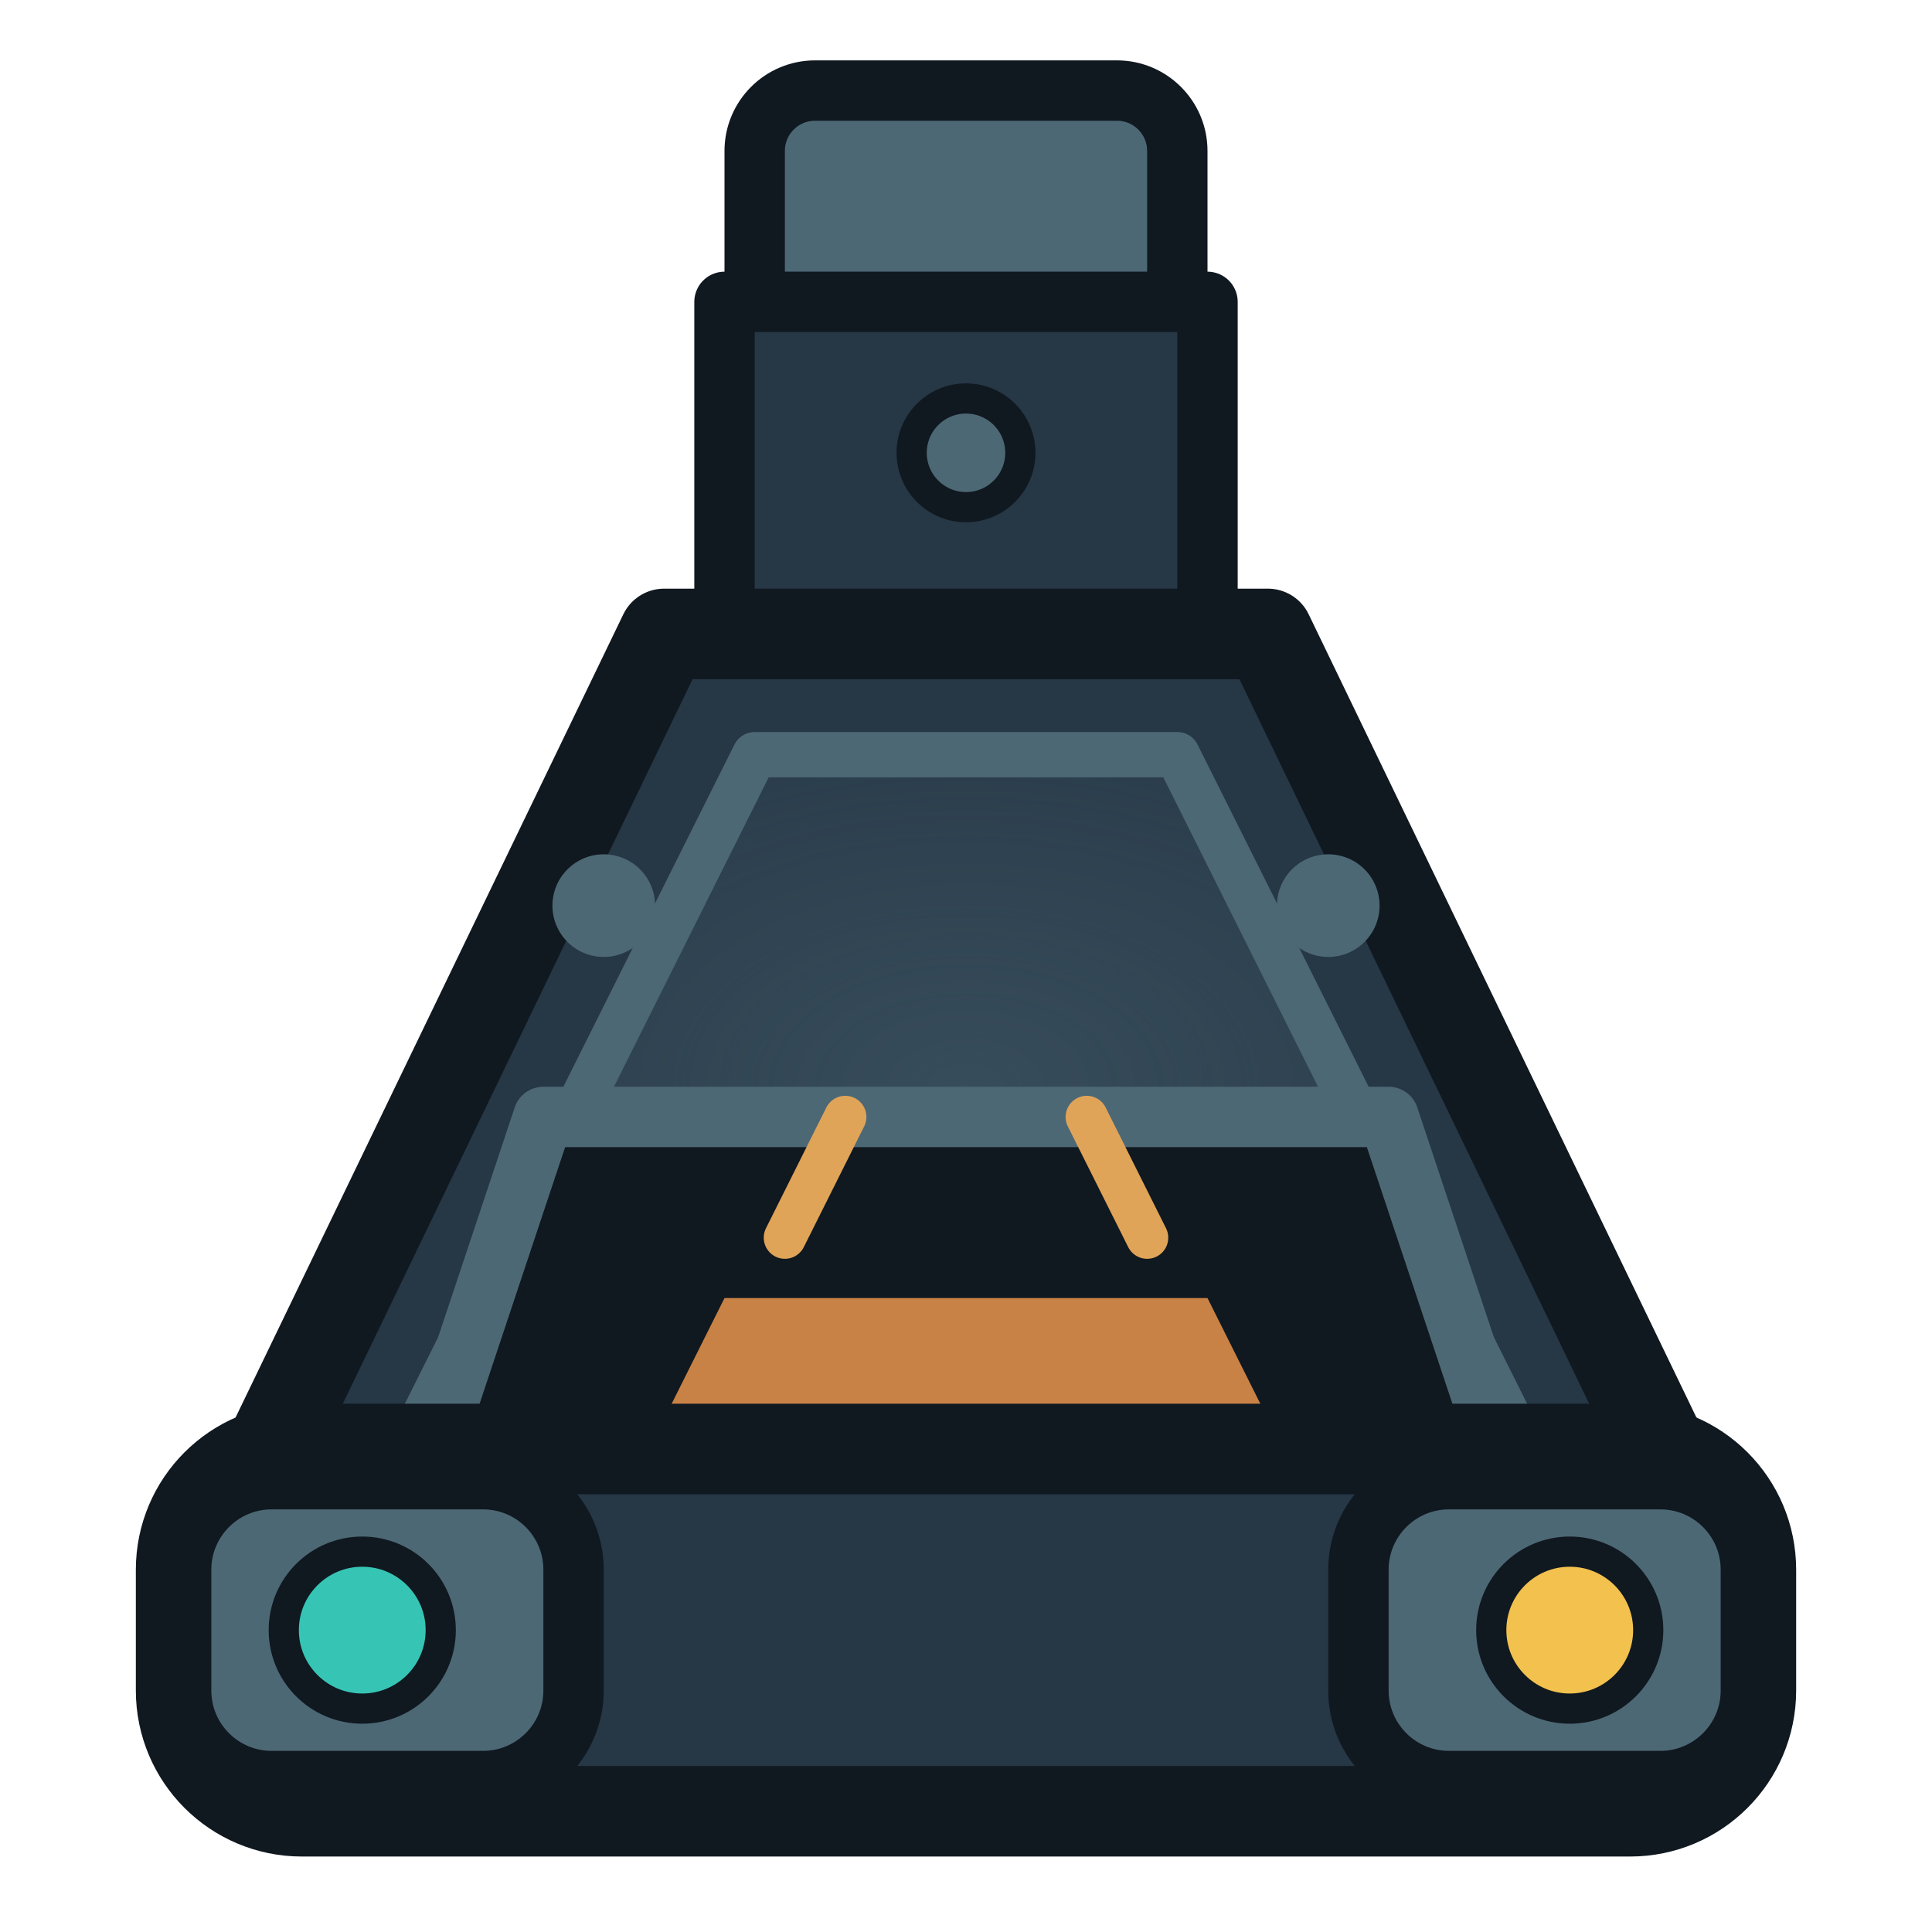
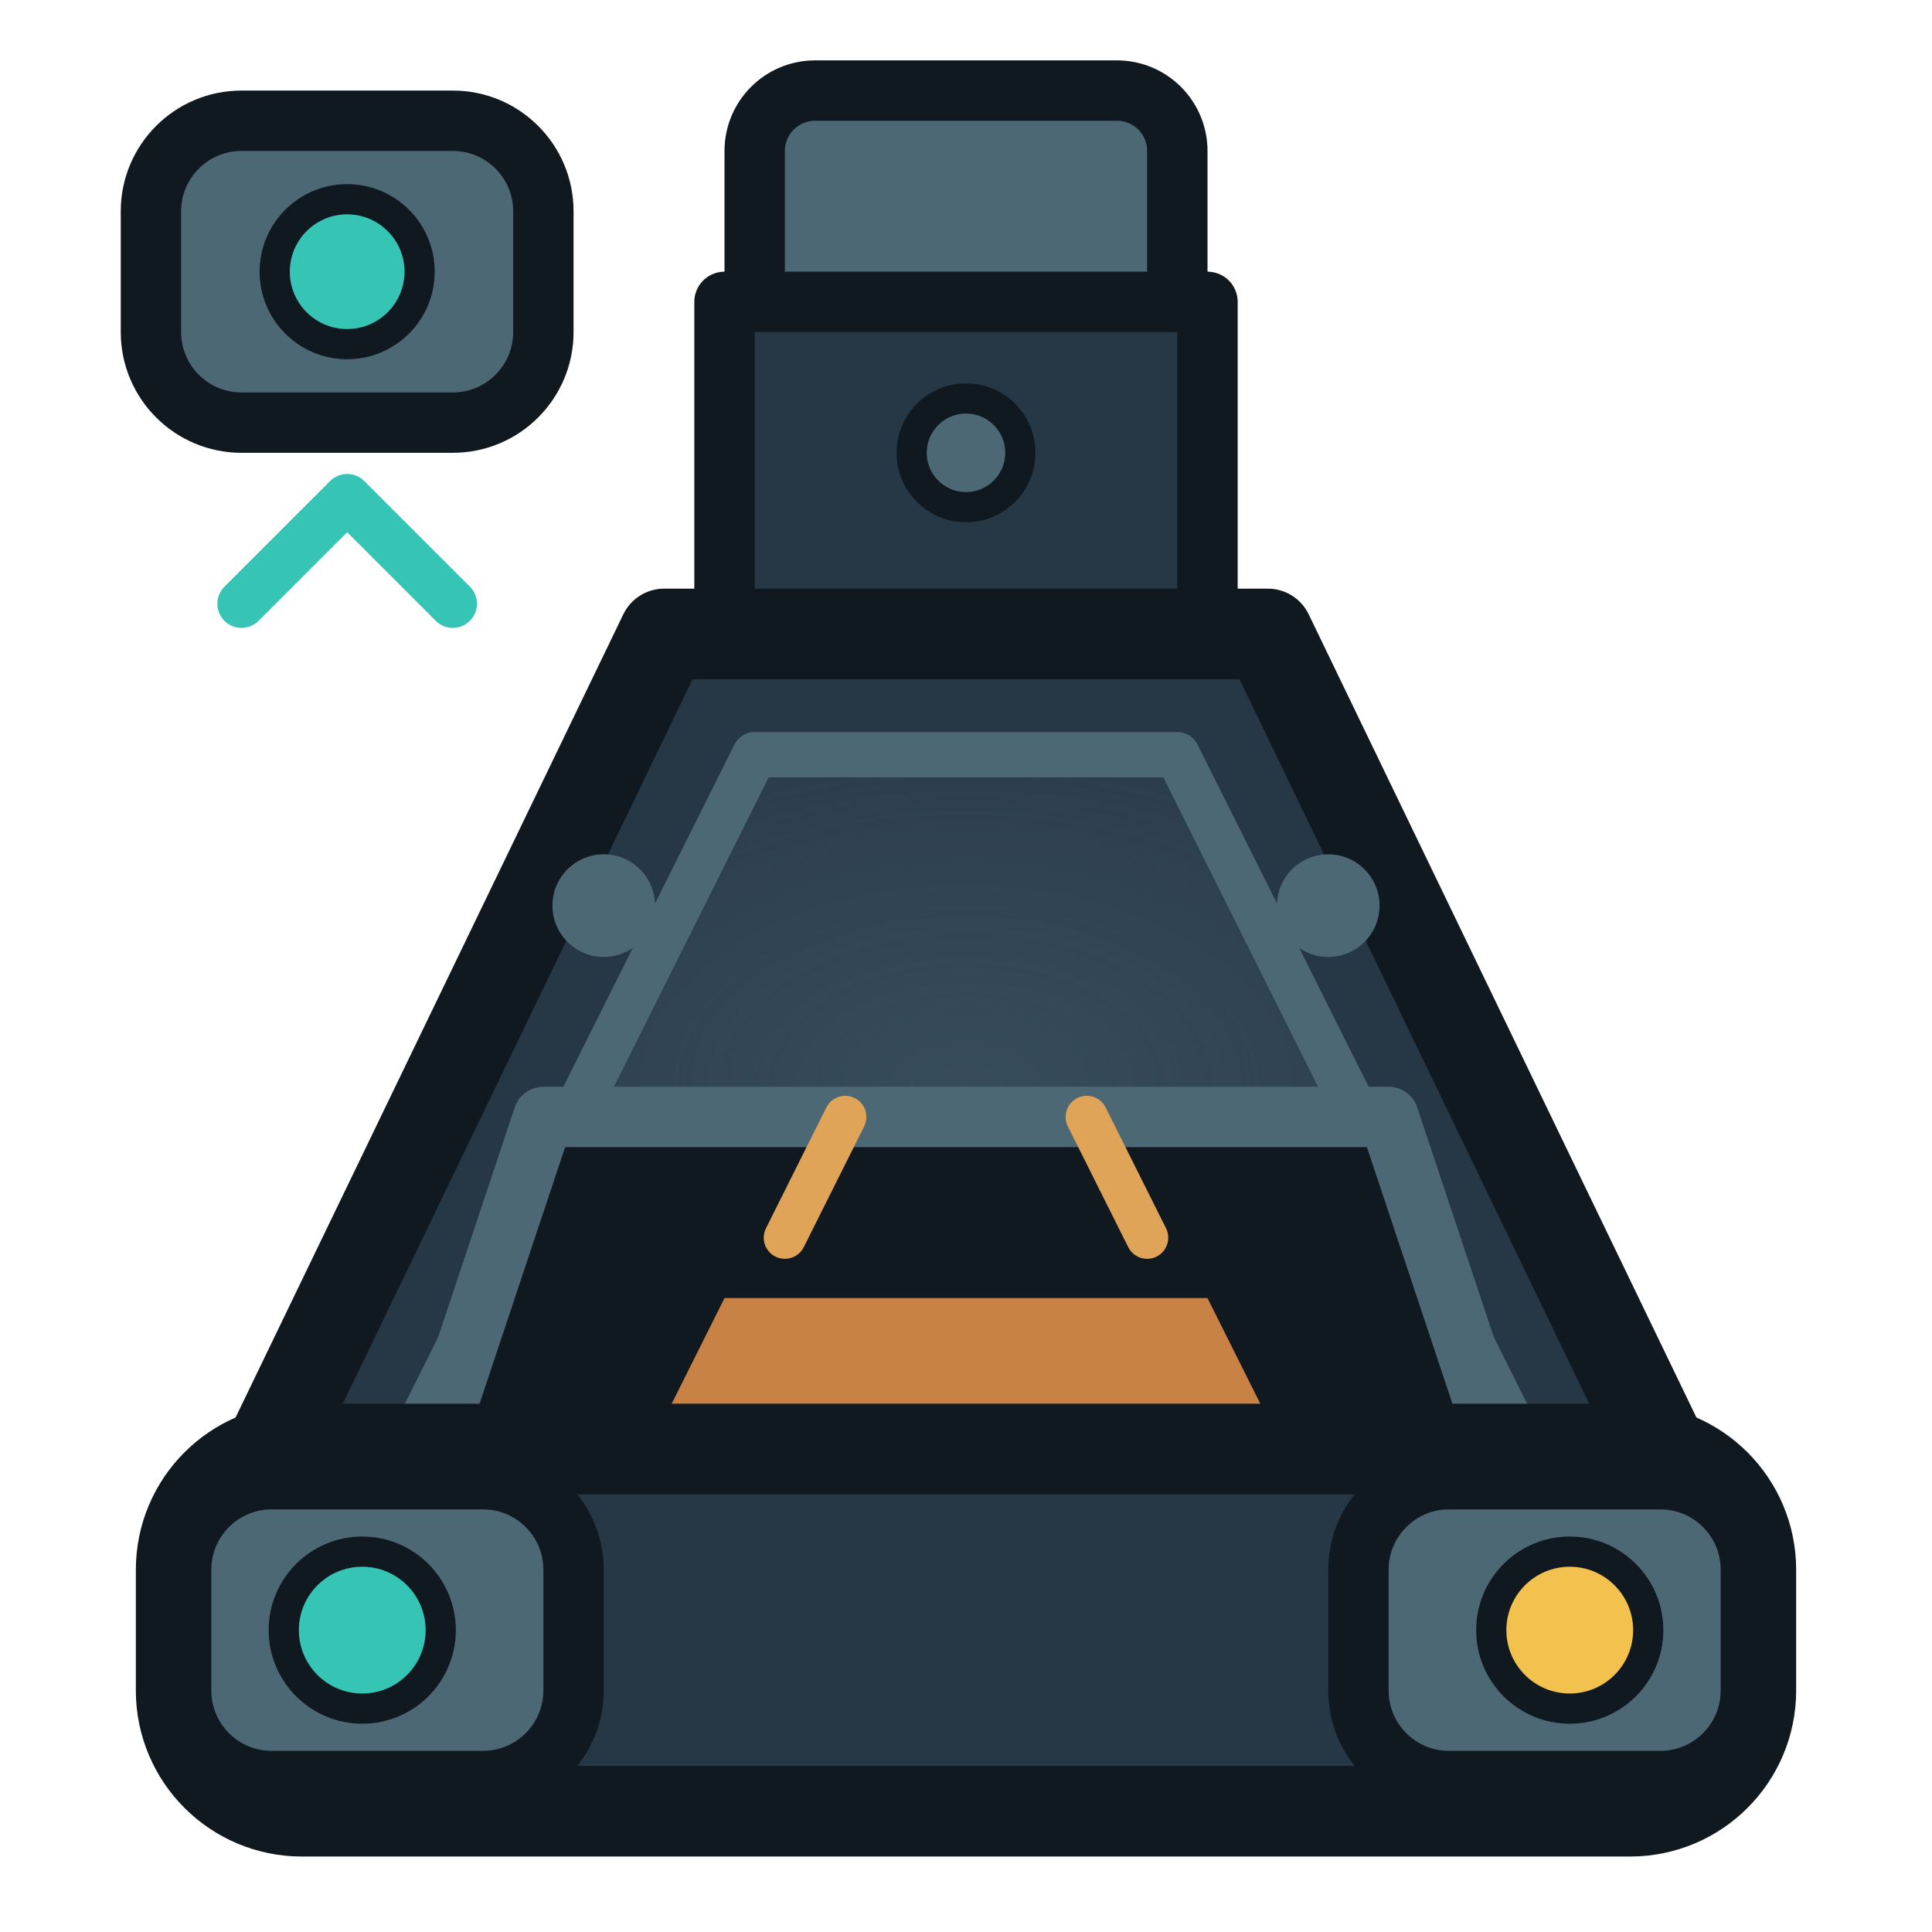
<svg xmlns="http://www.w3.org/2000/svg" width="64" height="64" viewBox="0 0 64 64">
  <defs>
    <radialGradient id="smelter-idle-light" cx="50%" cy="50%" r="72%">
      <stop offset="0" stop-color="#4d6875" stop-opacity="0.44" />
      <stop offset="1" stop-color="#4d6875" stop-opacity="0" />
    </radialGradient>
  </defs>
  <rect x="25" y="3" width="14" height="8" rx="2" fill="#4d6875" stroke="#101820" stroke-width="2" />
  <path d="M24 10H40V23H24Z" fill="#263746" stroke="#101820" stroke-width="2" stroke-linejoin="round" />
  <circle cx="32" cy="15" r="1.8" fill="#4d6875" stroke="#101820" stroke-width="1" />
  <path d="M22 21H42L56 50H8Z" fill="#263746" stroke="#101820" stroke-width="3" stroke-linejoin="round" />
  <path d="M25 25H39L50 47H14Z" fill="url(#smelter-idle-light)" stroke="#4d6875" stroke-width="1.5" stroke-linejoin="round" />
  <circle cx="20" cy="30" r="1.7" fill="#4d6875" />
  <circle cx="44" cy="30" r="1.7" fill="#4d6875" />
  <path d="M18 37H46L50 49H14Z" fill="#101820" stroke="#4d6875" stroke-width="2" stroke-linejoin="round" />
  <path d="M24 43H40L42 47H22Z" fill="#c98245" />
  <path d="M26 41L28 37M38 41L36 37" fill="none" stroke="#e0a458" stroke-width="1.4" stroke-linecap="round" />
+   <rect x="5" y="4" width="13" height="10" rx="3" fill="#4d6875" stroke="#101820" stroke-width="2" />
+   <circle cx="11.5" cy="9" r="2.4" fill="#36c5b5" stroke="#101820" stroke-width="1" />
+   <path d="M8 20L11.5 16.5L15 20" fill="none" stroke="#36c5b5" stroke-width="1.6" stroke-linecap="round" stroke-linejoin="round" />
  <rect x="6" y="48" width="52" height="12" rx="4" fill="#263746" stroke="#101820" stroke-width="3" />
  <rect x="6" y="49" width="13" height="10" rx="3" fill="#4d6875" stroke="#101820" stroke-width="2" />
  <rect x="45" y="49" width="13" height="10" rx="3" fill="#4d6875" stroke="#101820" stroke-width="2" />
  <circle cx="12" cy="54" r="2.6" fill="#36c5b5" stroke="#101820" stroke-width="1" />
  <circle cx="52" cy="54" r="2.6" fill="#f2c14e" stroke="#101820" stroke-width="1" />
</svg>
